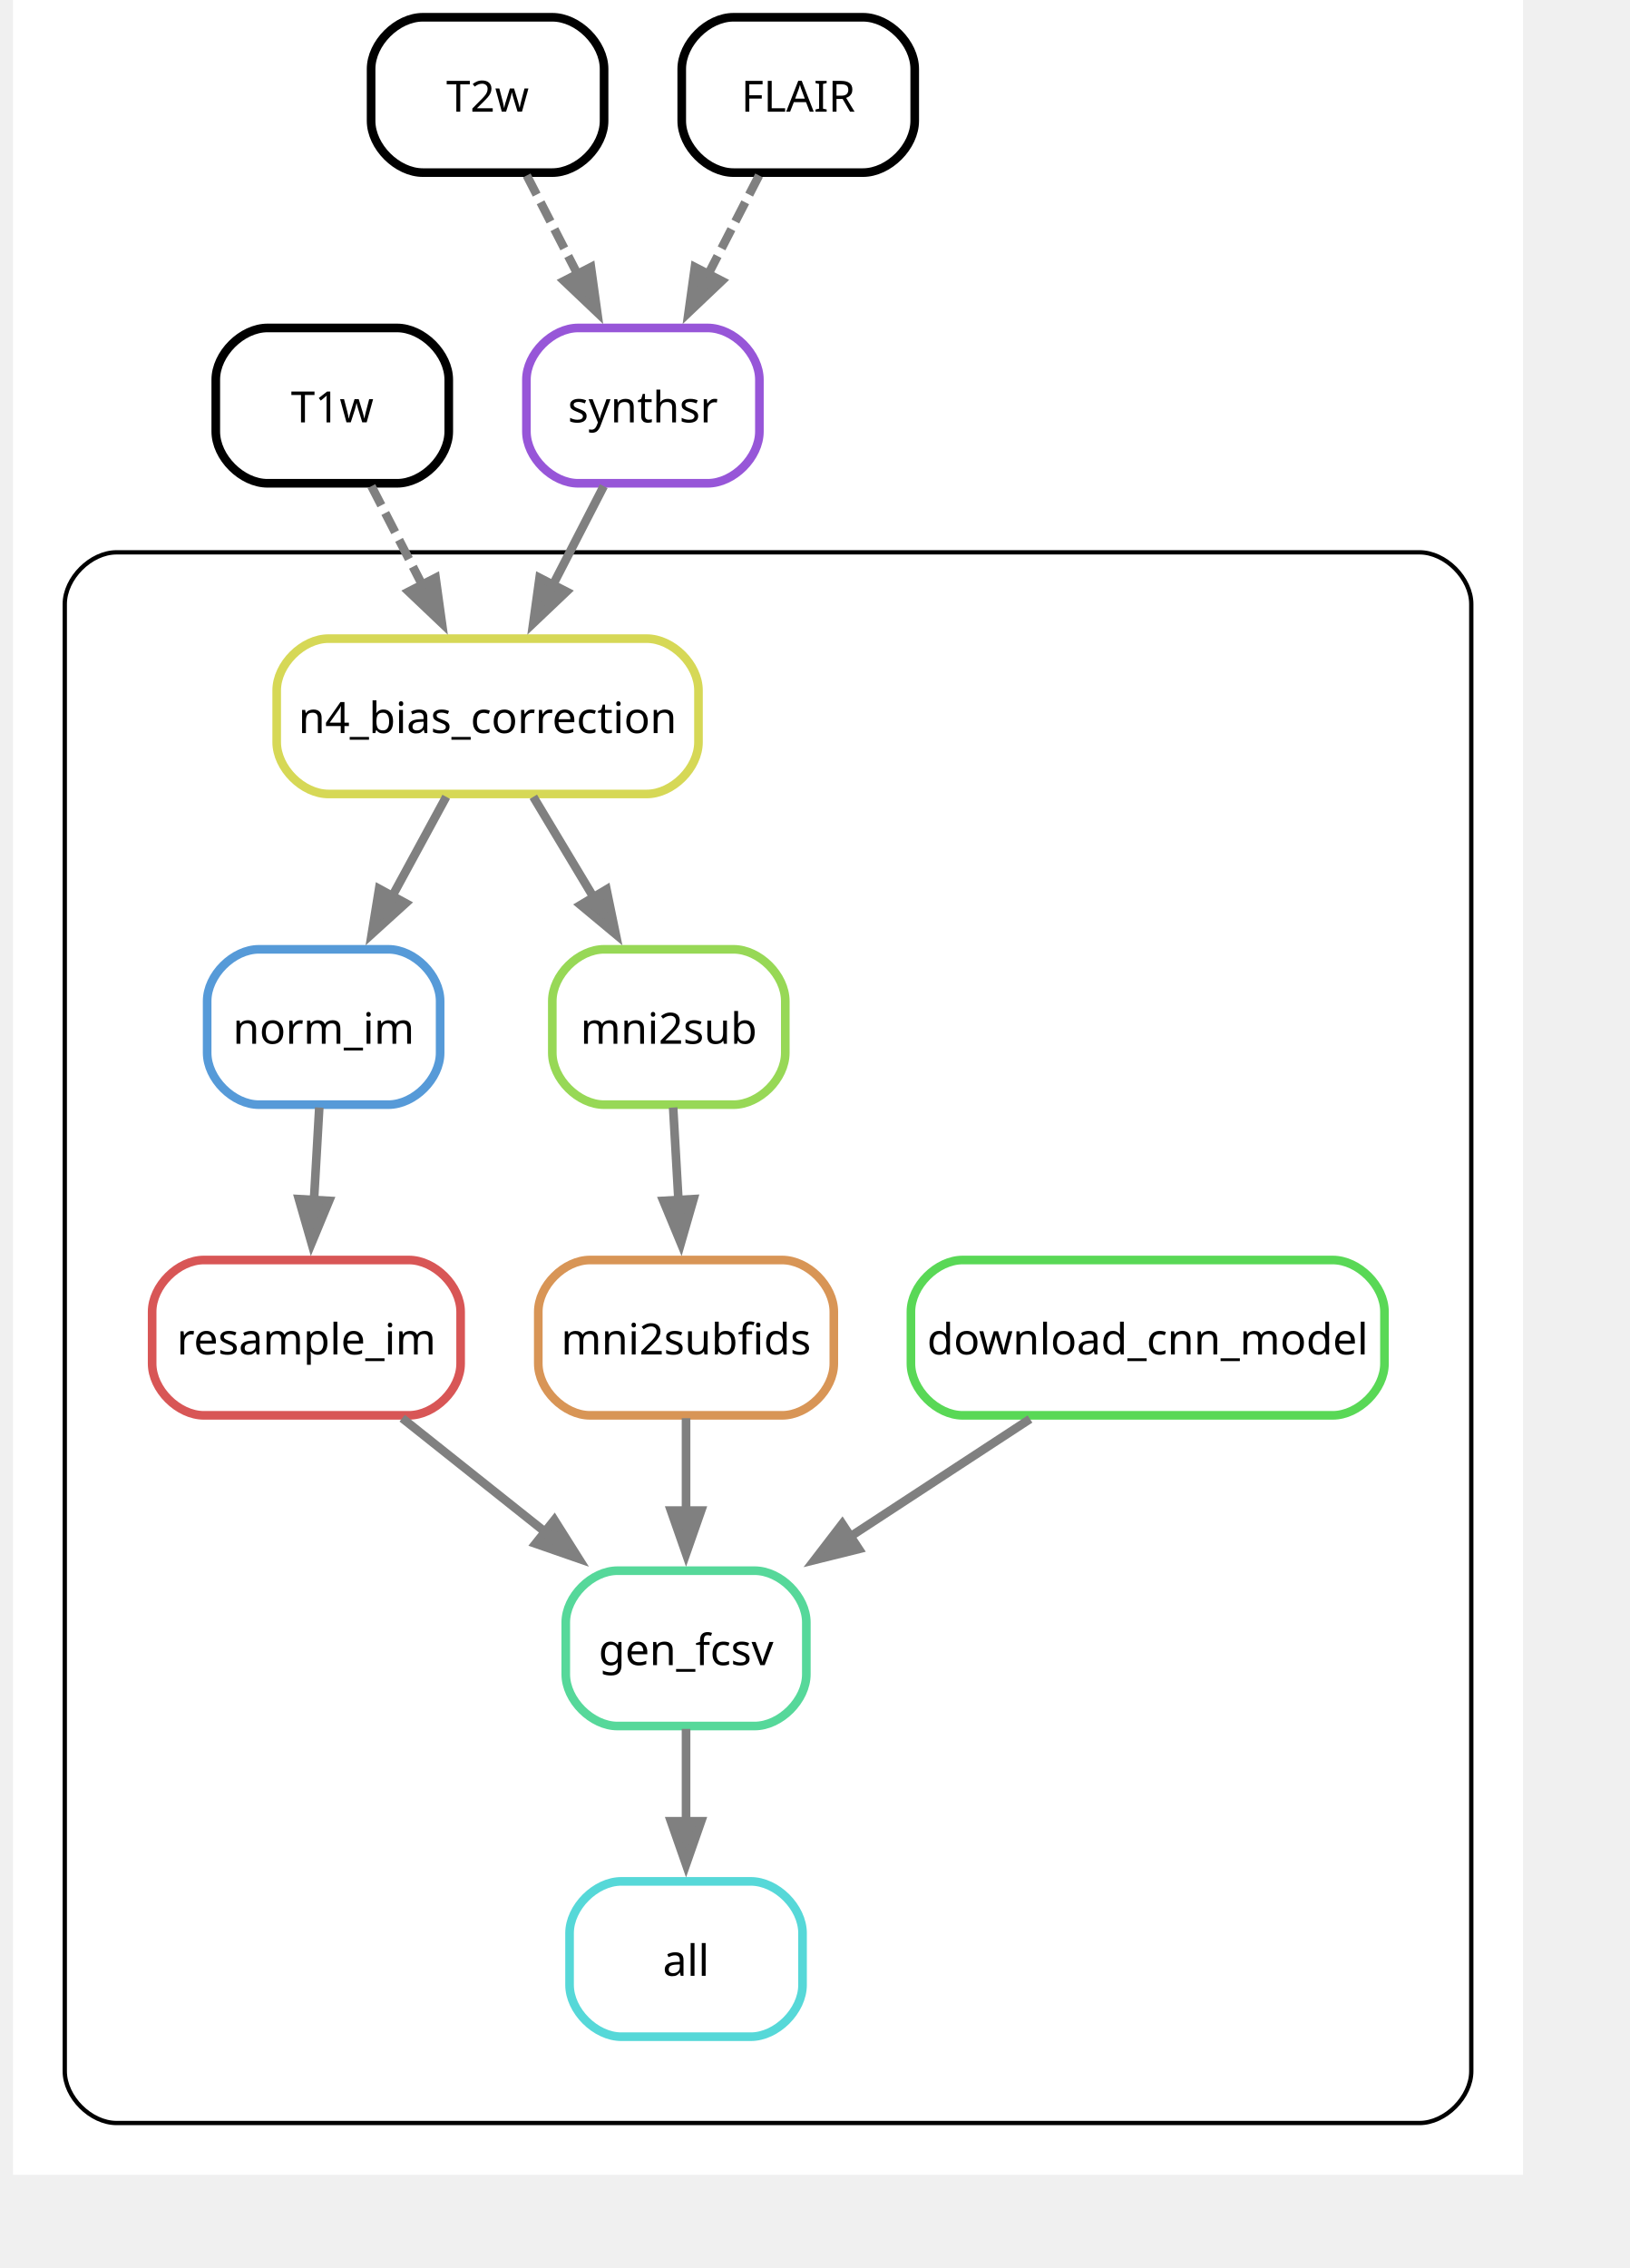
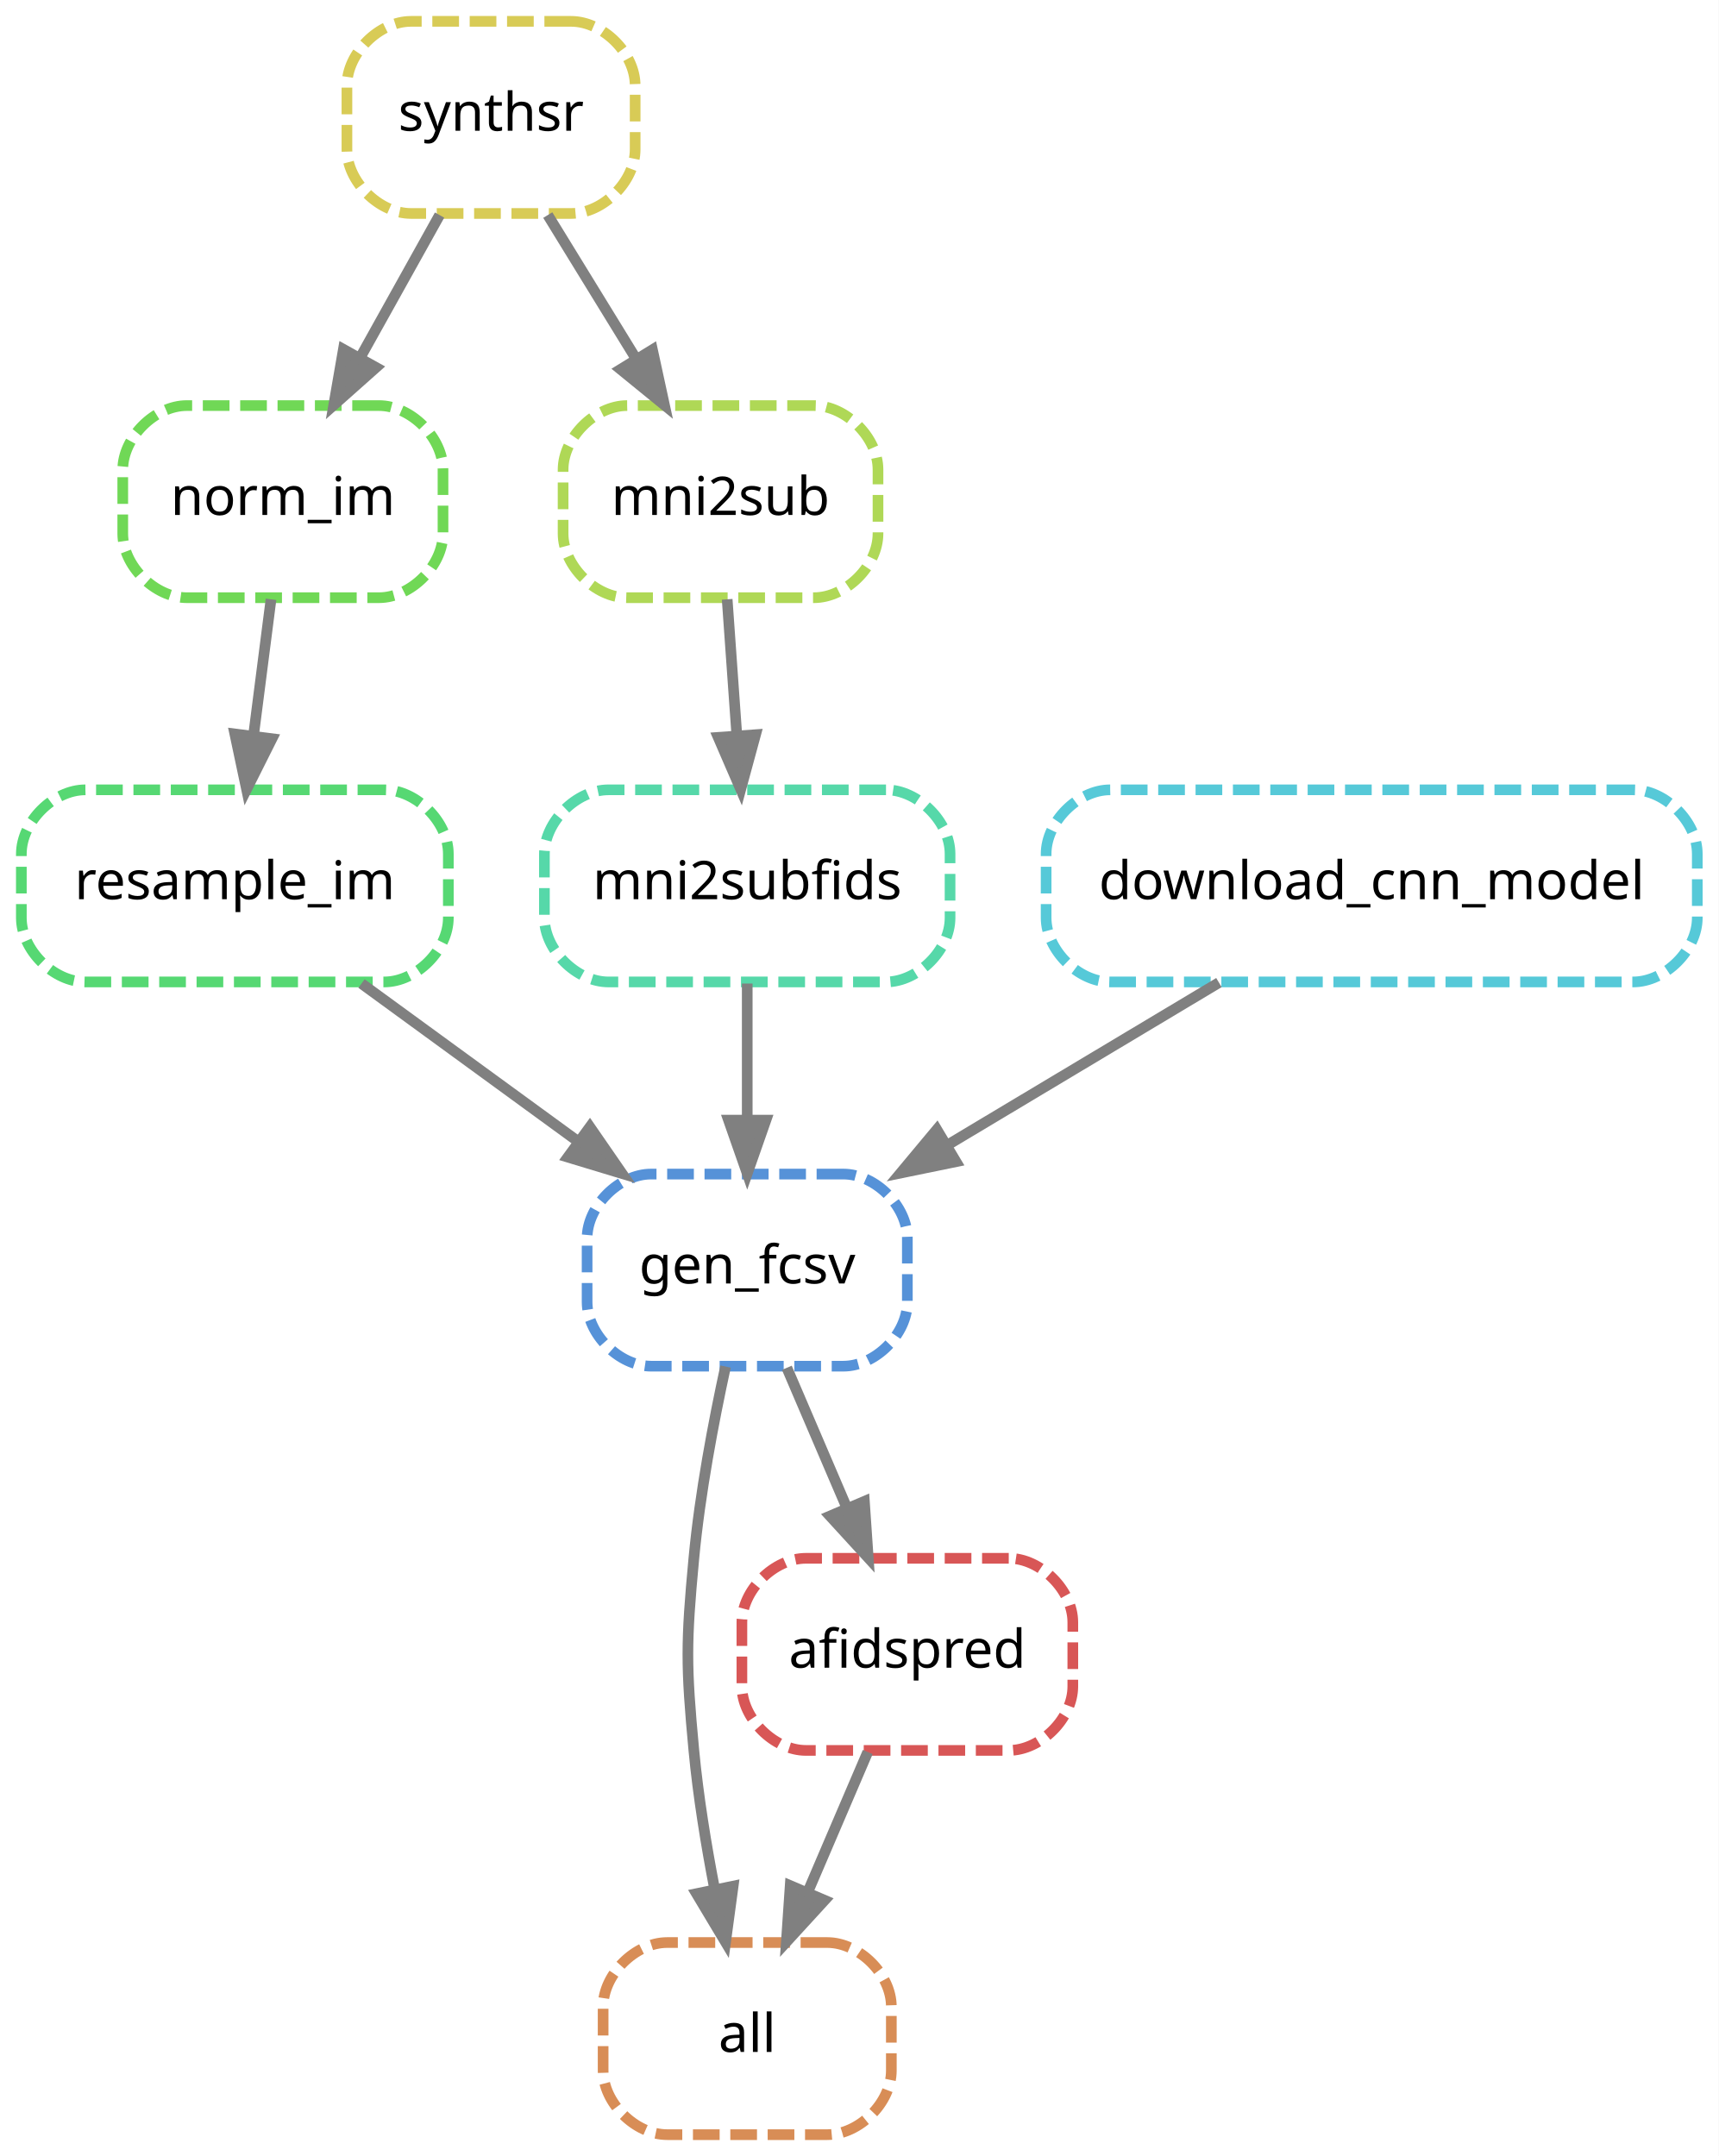
- <svg xmlns="http://www.w3.org/2000/svg" width="393pt" height="547pt" viewBox="21.60 21.60 371.60 525.60">
-   <g id="graph0" class="graph" transform="scale(1 1) rotate(0) translate(25.6 521.6)">
-     <polygon fill="white" stroke="none" points="-4,4 -4,-500 346,-500 346,4 -4,4" />
-     <g id="clust1" class="cluster">
-       <path fill="white" stroke="black" d="M20,-8C20,-8 322,-8 322,-8 328,-8 334,-14 334,-20 334,-20 334,-360 334,-360 334,-366 328,-372 322,-372 322,-372 20,-372 20,-372 14,-372 8,-366 8,-360 8,-360 8,-20 8,-20 8,-14 14,-8 20,-8" />
+ <svg xmlns="http://www.w3.org/2000/svg" width="322pt" height="404pt" viewBox="0.00 0.00 322.00 404.00">
+   <g id="graph0" class="graph" transform="scale(1 1) rotate(0) translate(4 400)">
+     <polygon fill="white" stroke="transparent" points="-4,4 -4,-400 318,-400 318,4 -4,4" />
+     <g id="node1" class="node">
+       <path fill="none" stroke="#d88d56" stroke-width="2" stroke-dasharray="5,2" d="M151,-36C151,-36 121,-36 121,-36 115,-36 109,-30 109,-24 109,-24 109,-12 109,-12 109,-6 115,0 121,0 121,0 151,0 151,0 157,0 163,-6 163,-12 163,-12 163,-24 163,-24 163,-30 157,-36 151,-36" />
+       <text text-anchor="middle" x="136" y="-15.5" font-family="sans" font-size="10.00">all</text>
    </g>
-     <g id="node1" class="node">
-       <path fill="none" stroke="#9756d8" stroke-width="2" d="M157,-424C157,-424 127,-424 127,-424 121,-424 115,-418 115,-412 115,-412 115,-400 115,-400 115,-394 121,-388 127,-388 127,-388 157,-388 157,-388 163,-388 169,-394 169,-400 169,-400 169,-412 169,-412 169,-418 163,-424 157,-424" />
-       <text text-anchor="middle" x="142" y="-402.12" font-family="sans" font-size="10.00">synthsr</text>
+     <g id="node2" class="node">
+       <path fill="none" stroke="#5692d8" stroke-width="2" stroke-dasharray="5,2" d="M154,-180C154,-180 118,-180 118,-180 112,-180 106,-174 106,-168 106,-168 106,-156 106,-156 106,-150 112,-144 118,-144 118,-144 154,-144 154,-144 160,-144 166,-150 166,-156 166,-156 166,-168 166,-168 166,-174 160,-180 154,-180" />
+       <text text-anchor="middle" x="136" y="-159.5" font-family="sans" font-size="10.00">gen_fcsv</text>
+     </g>
+     <g id="edge1" class="edge">
+       <path fill="none" stroke="grey" stroke-width="2" d="M131.94,-143.93C129.69,-133.6 127.13,-120.12 126,-108 124.51,-92.07 124.51,-87.93 126,-72 126.8,-63.48 128.3,-54.28 129.9,-45.99" />
+       <polygon fill="grey" stroke="grey" stroke-width="2" points="133.36,-46.57 131.94,-36.07 126.5,-45.16 133.36,-46.57" />
+     </g>
+     <g id="node9" class="node">
+       <path fill="none" stroke="#d85656" stroke-width="2" stroke-dasharray="5,2" d="M185,-108C185,-108 147,-108 147,-108 141,-108 135,-102 135,-96 135,-96 135,-84 135,-84 135,-78 141,-72 147,-72 147,-72 185,-72 185,-72 191,-72 197,-78 197,-84 197,-84 197,-96 197,-96 197,-102 191,-108 185,-108" />
+       <text text-anchor="middle" x="166" y="-87.5" font-family="sans" font-size="10.00">afidspred</text>
+     </g>
+     <g id="edge10" class="edge">
+       <path fill="none" stroke="grey" stroke-width="2" d="M143.42,-143.7C146.79,-135.81 150.87,-126.3 154.62,-117.55" />
+       <polygon fill="grey" stroke="grey" stroke-width="2" points="157.95,-118.67 158.67,-108.1 151.51,-115.92 157.95,-118.67" />
+     </g>
+     <g id="node3" class="node">
+       <path fill="none" stroke="#56d873" stroke-width="2" stroke-dasharray="5,2" d="M68,-252C68,-252 12,-252 12,-252 6,-252 0,-246 0,-240 0,-240 0,-228 0,-228 0,-222 6,-216 12,-216 12,-216 68,-216 68,-216 74,-216 80,-222 80,-228 80,-228 80,-240 80,-240 80,-246 74,-252 68,-252" />
+       <text text-anchor="middle" x="40" y="-231.5" font-family="sans" font-size="10.00">resample_im</text>
+     </g>
+     <g id="edge3" class="edge">
+       <path fill="none" stroke="grey" stroke-width="2" d="M63.73,-215.7C75.94,-206.8 90.99,-195.82 104.18,-186.2" />
+       <polygon fill="grey" stroke="grey" stroke-width="2" points="106.52,-188.82 112.54,-180.1 102.4,-183.17 106.52,-188.82" />
+     </g>
+     <g id="node4" class="node">
+       <path fill="none" stroke="#70d856" stroke-width="2" stroke-dasharray="5,2" d="M67,-324C67,-324 31,-324 31,-324 25,-324 19,-318 19,-312 19,-312 19,-300 19,-300 19,-294 25,-288 31,-288 31,-288 67,-288 67,-288 73,-288 79,-294 79,-300 79,-300 79,-312 79,-312 79,-318 73,-324 67,-324" />
+       <text text-anchor="middle" x="49" y="-303.5" font-family="sans" font-size="10.00">norm_im</text>
+     </g>
+     <g id="edge6" class="edge">
+       <path fill="none" stroke="grey" stroke-width="2" d="M46.78,-287.7C45.78,-279.98 44.59,-270.71 43.49,-262.11" />
+       <polygon fill="grey" stroke="grey" stroke-width="2" points="46.95,-261.58 42.2,-252.1 40,-262.47 46.95,-261.58" />
+     </g>
+     <g id="node5" class="node">
+       <path fill="none" stroke="#d8cb56" stroke-width="2" stroke-dasharray="5,2" d="M103,-396C103,-396 73,-396 73,-396 67,-396 61,-390 61,-384 61,-384 61,-372 61,-372 61,-366 67,-360 73,-360 73,-360 103,-360 103,-360 109,-360 115,-366 115,-372 115,-372 115,-384 115,-384 115,-390 109,-396 103,-396" />
+       <text text-anchor="middle" x="88" y="-375.5" font-family="sans" font-size="10.00">synthsr</text>
+     </g>
+     <g id="edge7" class="edge">
+       <path fill="none" stroke="grey" stroke-width="2" d="M78.36,-359.7C73.87,-351.64 68.44,-341.89 63.48,-332.98" />
+       <polygon fill="grey" stroke="grey" stroke-width="2" points="66.45,-331.14 58.53,-324.1 60.34,-334.54 66.45,-331.14" />
+     </g>
+     <g id="node7" class="node">
+       <path fill="none" stroke="#afd856" stroke-width="2" stroke-dasharray="5,2" d="M148.5,-324C148.5,-324 113.5,-324 113.5,-324 107.5,-324 101.5,-318 101.5,-312 101.5,-312 101.5,-300 101.5,-300 101.5,-294 107.5,-288 113.5,-288 113.5,-288 148.5,-288 148.5,-288 154.5,-288 160.5,-294 160.5,-300 160.5,-300 160.5,-312 160.5,-312 160.5,-318 154.5,-324 148.5,-324" />
+       <text text-anchor="middle" x="131" y="-303.5" font-family="sans" font-size="10.00">mni2sub</text>
+     </g>
+     <g id="edge9" class="edge">
+       <path fill="none" stroke="grey" stroke-width="2" d="M98.63,-359.7C103.63,-351.56 109.69,-341.69 115.21,-332.7" />
+       <polygon fill="grey" stroke="grey" stroke-width="2" points="118.24,-334.46 120.49,-324.1 112.28,-330.79 118.24,-334.46" />
    </g>
    <g id="node6" class="node">
-       <path fill="none" stroke="#d6d856" stroke-width="2" d="M142.88,-352C142.88,-352 69.12,-352 69.12,-352 63.12,-352 57.12,-346 57.12,-340 57.12,-340 57.12,-328 57.12,-328 57.12,-322 63.12,-316 69.12,-316 69.12,-316 142.88,-316 142.88,-316 148.88,-316 154.88,-322 154.88,-328 154.88,-328 154.88,-340 154.88,-340 154.88,-346 148.88,-352 142.88,-352" />
-       <text text-anchor="middle" x="106" y="-330.12" font-family="sans" font-size="10.00">n4_bias_correction</text>
+       <path fill="none" stroke="#56d8a9" stroke-width="2" stroke-dasharray="5,2" d="M162,-252C162,-252 110,-252 110,-252 104,-252 98,-246 98,-240 98,-240 98,-228 98,-228 98,-222 104,-216 110,-216 110,-216 162,-216 162,-216 168,-216 174,-222 174,-228 174,-228 174,-240 174,-240 174,-246 168,-252 162,-252" />
+       <text text-anchor="middle" x="136" y="-231.5" font-family="sans" font-size="10.00">mni2subfids</text>
    </g>
-     <g id="edge12" class="edge">
-       <path fill="none" stroke="grey" stroke-width="2" d="M132.92,-387.34C129.32,-380.34 125.09,-372.12 121.06,-364.28" />
-       <polygon fill="grey" stroke="grey" stroke-width="2" points="124.28,-362.89 116.59,-355.59 118.05,-366.09 124.28,-362.89" />
+     <g id="edge4" class="edge">
+       <path fill="none" stroke="grey" stroke-width="2" d="M136,-215.7C136,-207.98 136,-198.71 136,-190.11" />
+       <polygon fill="grey" stroke="grey" stroke-width="2" points="139.5,-190.1 136,-180.1 132.5,-190.1 139.5,-190.1" />
    </g>
-     <g id="node2" class="node">
-       <path fill="none" stroke="#56d8d8" stroke-width="2" d="M167,-64C167,-64 137,-64 137,-64 131,-64 125,-58 125,-52 125,-52 125,-40 125,-40 125,-34 131,-28 137,-28 137,-28 167,-28 167,-28 173,-28 179,-34 179,-40 179,-40 179,-52 179,-52 179,-58 173,-64 167,-64" />
-       <text text-anchor="middle" x="152" y="-42.12" font-family="sans" font-size="10.00">all</text>
+     <g id="edge8" class="edge">
+       <path fill="none" stroke="grey" stroke-width="2" d="M132.24,-287.7C132.79,-279.98 133.45,-270.71 134.06,-262.11" />
+       <polygon fill="grey" stroke="grey" stroke-width="2" points="137.56,-262.33 134.78,-252.1 130.57,-261.83 137.56,-262.33" />
    </g>
-     <g id="node3" class="node">
-       <path fill="none" stroke="#56d89a" stroke-width="2" d="M167.88,-136C167.88,-136 136.12,-136 136.12,-136 130.12,-136 124.12,-130 124.12,-124 124.12,-124 124.12,-112 124.12,-112 124.12,-106 130.12,-100 136.12,-100 136.12,-100 167.88,-100 167.88,-100 173.88,-100 179.88,-106 179.88,-112 179.88,-112 179.88,-124 179.88,-124 179.88,-130 173.88,-136 167.88,-136" />
-       <text text-anchor="middle" x="152" y="-114.12" font-family="sans" font-size="10.00">gen_fcsv</text>
+     <g id="node8" class="node">
+       <path fill="none" stroke="#56c9d8" stroke-width="2" stroke-dasharray="5,2" d="M302,-252C302,-252 204,-252 204,-252 198,-252 192,-246 192,-240 192,-240 192,-228 192,-228 192,-222 198,-216 204,-216 204,-216 302,-216 302,-216 308,-216 314,-222 314,-228 314,-228 314,-240 314,-240 314,-246 308,-252 302,-252" />
+       <text text-anchor="middle" x="253" y="-231.5" font-family="sans" font-size="10.00">download_cnn_model</text>
    </g>
-     <g id="edge1" class="edge">
-       <path fill="none" stroke="grey" stroke-width="2" d="M152,-99.34C152,-92.75 152,-85.08 152,-77.67" />
-       <polygon fill="grey" stroke="grey" stroke-width="2" points="155.5,-77.93 152,-67.93 148.5,-77.93 155.5,-77.93" />
-     </g>
-     <g id="node4" class="node">
-       <path fill="none" stroke="#d85656" stroke-width="2" d="M87.75,-208C87.75,-208 40.25,-208 40.25,-208 34.25,-208 28.25,-202 28.25,-196 28.25,-196 28.25,-184 28.25,-184 28.25,-178 34.25,-172 40.25,-172 40.25,-172 87.75,-172 87.75,-172 93.75,-172 99.75,-178 99.75,-184 99.75,-184 99.75,-196 99.75,-196 99.75,-202 93.75,-208 87.75,-208" />
-       <text text-anchor="middle" x="64" y="-186.12" font-family="sans" font-size="10.00">resample_im</text>
+     <g id="edge5" class="edge">
+       <path fill="none" stroke="grey" stroke-width="2" d="M224.38,-215.88C209.08,-206.72 190.06,-195.34 173.58,-185.48" />
+       <polygon fill="grey" stroke="grey" stroke-width="2" points="175.11,-182.32 164.73,-180.19 171.52,-188.33 175.11,-182.32" />
    </g>
    <g id="edge2" class="edge">
-       <path fill="none" stroke="grey" stroke-width="2" d="M86.21,-171.34C96.24,-163.36 108.29,-153.77 119.33,-144.99" />
-       <polygon fill="grey" stroke="grey" stroke-width="2" points="121.48,-147.75 127.13,-138.79 117.12,-142.27 121.48,-147.75" />
-     </g>
-     <g id="node5" class="node">
-       <path fill="none" stroke="#569ad8" stroke-width="2" d="M83,-280C83,-280 53,-280 53,-280 47,-280 41,-274 41,-268 41,-268 41,-256 41,-256 41,-250 47,-244 53,-244 53,-244 83,-244 83,-244 89,-244 95,-250 95,-256 95,-256 95,-268 95,-268 95,-274 89,-280 83,-280" />
-       <text text-anchor="middle" x="68" y="-258.12" font-family="sans" font-size="10.00">norm_im</text>
-     </g>
-     <g id="edge5" class="edge">
-       <path fill="none" stroke="grey" stroke-width="2" d="M66.99,-243.34C66.61,-236.75 66.18,-229.08 65.75,-221.67" />
-       <polygon fill="grey" stroke="grey" stroke-width="2" points="69.26,-221.71 65.2,-211.92 62.27,-222.11 69.26,-221.71" />
-     </g>
-     <g id="edge6" class="edge">
-       <path fill="none" stroke="grey" stroke-width="2" d="M96.41,-315.34C92.61,-308.34 88.15,-300.12 83.89,-292.28" />
-       <polygon fill="grey" stroke="grey" stroke-width="2" points="87.01,-290.68 79.16,-283.56 80.86,-294.02 87.01,-290.68" />
-     </g>
-     <g id="node8" class="node">
-       <path fill="none" stroke="#97d856" stroke-width="2" d="M163,-280C163,-280 133,-280 133,-280 127,-280 121,-274 121,-268 121,-268 121,-256 121,-256 121,-250 127,-244 133,-244 133,-244 163,-244 163,-244 169,-244 175,-250 175,-256 175,-256 175,-268 175,-268 175,-274 169,-280 163,-280" />
-       <text text-anchor="middle" x="148" y="-258.12" font-family="sans" font-size="10.00">mni2sub</text>
-     </g>
-     <g id="edge8" class="edge">
-       <path fill="none" stroke="grey" stroke-width="2" d="M116.6,-315.34C120.84,-308.26 125.85,-299.92 130.6,-292" />
-       <polygon fill="grey" stroke="grey" stroke-width="2" points="133.56,-293.87 135.7,-283.5 127.56,-290.27 133.56,-293.87" />
-     </g>
-     <g id="node7" class="node">
-       <path fill="none" stroke="#d89556" stroke-width="2" d="M174.25,-208C174.25,-208 129.75,-208 129.75,-208 123.75,-208 117.75,-202 117.75,-196 117.75,-196 117.75,-184 117.75,-184 117.75,-178 123.75,-172 129.75,-172 129.75,-172 174.25,-172 174.25,-172 180.25,-172 186.25,-178 186.25,-184 186.25,-184 186.25,-196 186.25,-196 186.25,-202 180.25,-208 174.25,-208" />
-       <text text-anchor="middle" x="152" y="-186.12" font-family="sans" font-size="10.00">mni2subfids</text>
-     </g>
-     <g id="edge3" class="edge">
-       <path fill="none" stroke="grey" stroke-width="2" d="M152,-171.34C152,-164.75 152,-157.08 152,-149.67" />
-       <polygon fill="grey" stroke="grey" stroke-width="2" points="155.5,-149.93 152,-139.93 148.5,-149.93 155.5,-149.93" />
-     </g>
-     <g id="edge7" class="edge">
-       <path fill="none" stroke="grey" stroke-width="2" d="M149.01,-243.34C149.39,-236.75 149.82,-229.08 150.25,-221.67" />
-       <polygon fill="grey" stroke="grey" stroke-width="2" points="153.73,-222.11 150.8,-211.92 146.74,-221.71 153.73,-222.11" />
-     </g>
-     <g id="node9" class="node">
-       <path fill="none" stroke="#59d856" stroke-width="2" d="M301.88,-208C301.88,-208 216.12,-208 216.12,-208 210.12,-208 204.12,-202 204.12,-196 204.12,-196 204.12,-184 204.12,-184 204.12,-178 210.12,-172 216.12,-172 216.12,-172 301.88,-172 301.88,-172 307.88,-172 313.88,-178 313.88,-184 313.88,-184 313.88,-196 313.88,-196 313.88,-202 307.88,-208 301.88,-208" />
-       <text text-anchor="middle" x="259" y="-186.12" font-family="sans" font-size="10.00">download_cnn_model</text>
-     </g>
-     <g id="edge4" class="edge">
-       <path fill="none" stroke="grey" stroke-width="2" d="M231.72,-171.15C219.02,-162.84 203.7,-152.82 189.89,-143.79" />
-       <polygon fill="grey" stroke="grey" stroke-width="2" points="192.05,-141.02 181.76,-138.47 188.21,-146.87 192.05,-141.02" />
-     </g>
-     <g id="node10" class="node">
-       <path fill="none" stroke="black" stroke-width="2" d="M85,-424C85,-424 55,-424 55,-424 49,-424 43,-418 43,-412 43,-412 43,-400 43,-400 43,-394 49,-388 55,-388 55,-388 85,-388 85,-388 91,-388 97,-394 97,-400 97,-400 97,-412 97,-412 97,-418 91,-424 85,-424" />
-       <text text-anchor="middle" x="70" y="-402.12" font-family="sans" font-size="10.00">T1w</text>
-     </g>
-     <g id="edge9" class="edge">
-       <path fill="none" stroke="grey" stroke-width="2" stroke-dasharray="5,2" d="M79.08,-387.34C82.68,-380.34 86.91,-372.12 90.94,-364.28" />
-       <polygon fill="grey" stroke="grey" stroke-width="2" points="93.95,-366.09 95.41,-355.59 87.72,-362.89 93.95,-366.09" />
-     </g>
-     <g id="node11" class="node">
-       <path fill="none" stroke="black" stroke-width="2" d="M121,-496C121,-496 91,-496 91,-496 85,-496 79,-490 79,-484 79,-484 79,-472 79,-472 79,-466 85,-460 91,-460 91,-460 121,-460 121,-460 127,-460 133,-466 133,-472 133,-472 133,-484 133,-484 133,-490 127,-496 121,-496" />
-       <text text-anchor="middle" x="106" y="-474.12" font-family="sans" font-size="10.00">T2w</text>
-     </g>
-     <g id="edge10" class="edge">
-       <path fill="none" stroke="grey" stroke-width="2" stroke-dasharray="5,2" d="M115.08,-459.34C118.68,-452.34 122.91,-444.12 126.94,-436.28" />
-       <polygon fill="grey" stroke="grey" stroke-width="2" points="129.95,-438.09 131.41,-427.59 123.72,-434.89 129.95,-438.09" />
-     </g>
-     <g id="node12" class="node">
-       <path fill="none" stroke="black" stroke-width="2" d="M193,-496C193,-496 163,-496 163,-496 157,-496 151,-490 151,-484 151,-484 151,-472 151,-472 151,-466 157,-460 163,-460 163,-460 193,-460 193,-460 199,-460 205,-466 205,-472 205,-472 205,-484 205,-484 205,-490 199,-496 193,-496" />
-       <text text-anchor="middle" x="178" y="-474.12" font-family="sans" font-size="10.00">FLAIR</text>
-     </g>
-     <g id="edge11" class="edge">
-       <path fill="none" stroke="grey" stroke-width="2" stroke-dasharray="5,2" d="M168.92,-459.34C165.32,-452.34 161.09,-444.12 157.06,-436.28" />
-       <polygon fill="grey" stroke="grey" stroke-width="2" points="160.28,-434.89 152.59,-427.59 154.05,-438.09 160.28,-434.89" />
+       <path fill="none" stroke="grey" stroke-width="2" d="M158.58,-71.7C155.21,-63.81 151.13,-54.3 147.38,-45.55" />
+       <polygon fill="grey" stroke="grey" stroke-width="2" points="150.49,-43.92 143.33,-36.1 144.05,-46.67 150.49,-43.92" />
    </g>
  </g>
</svg>
